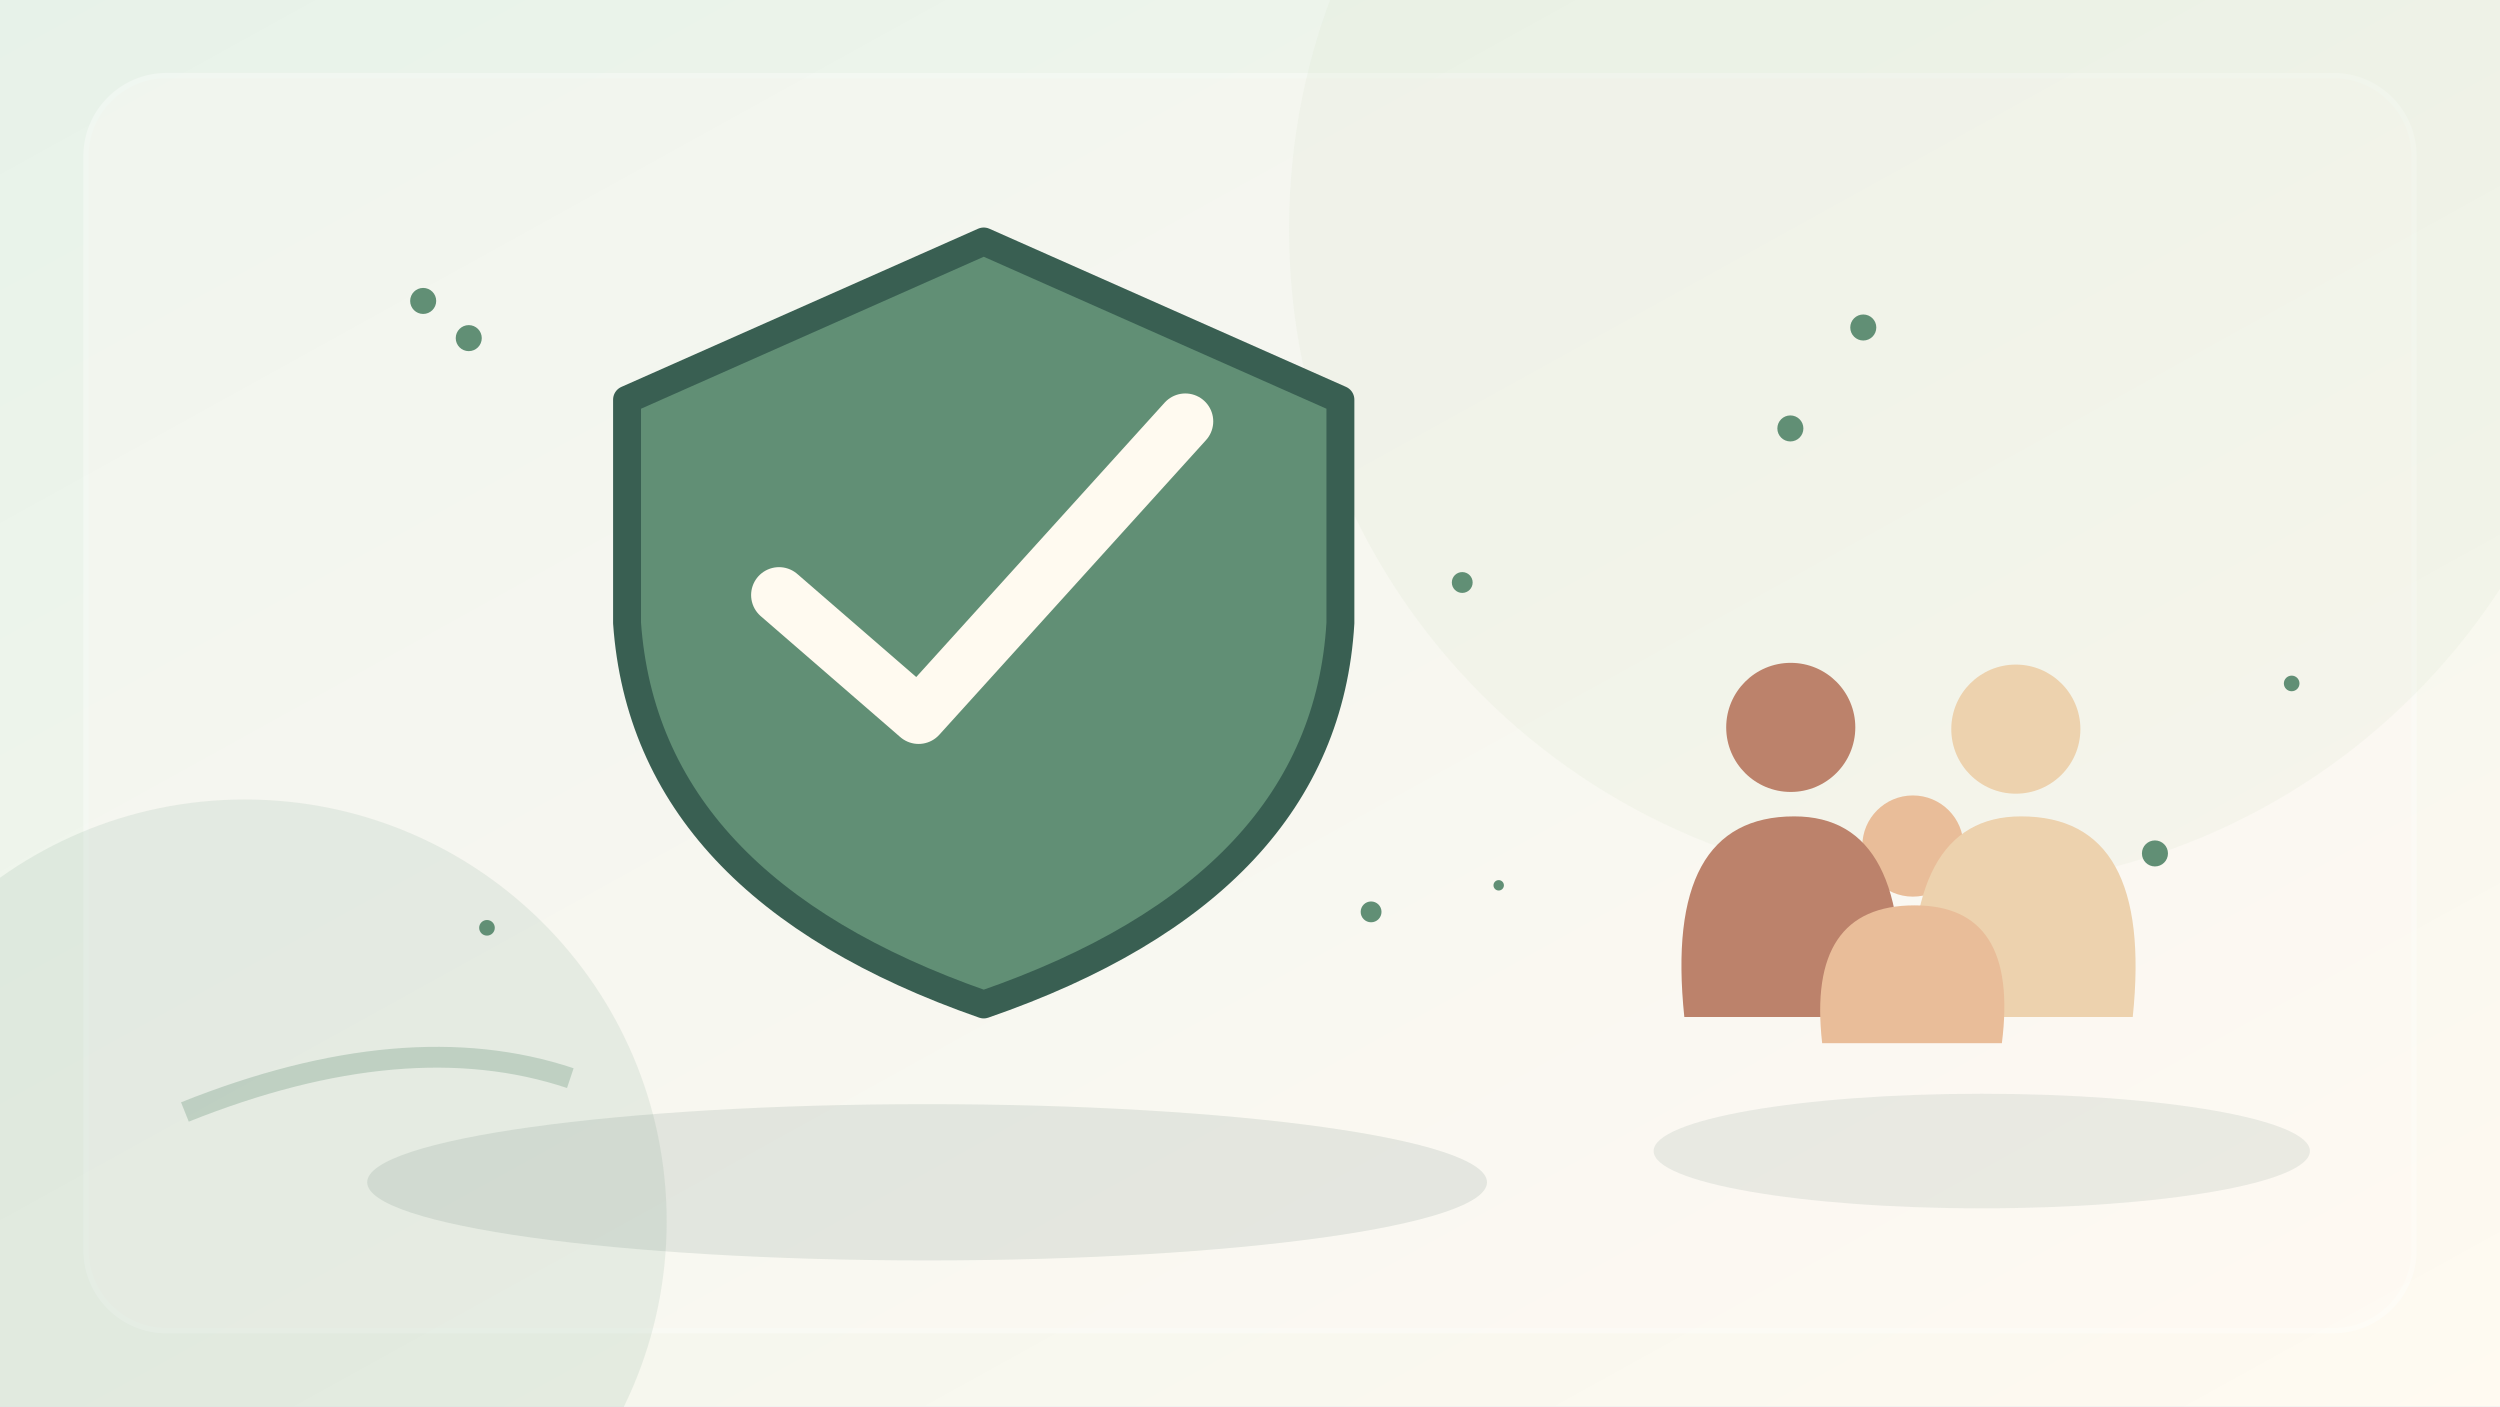
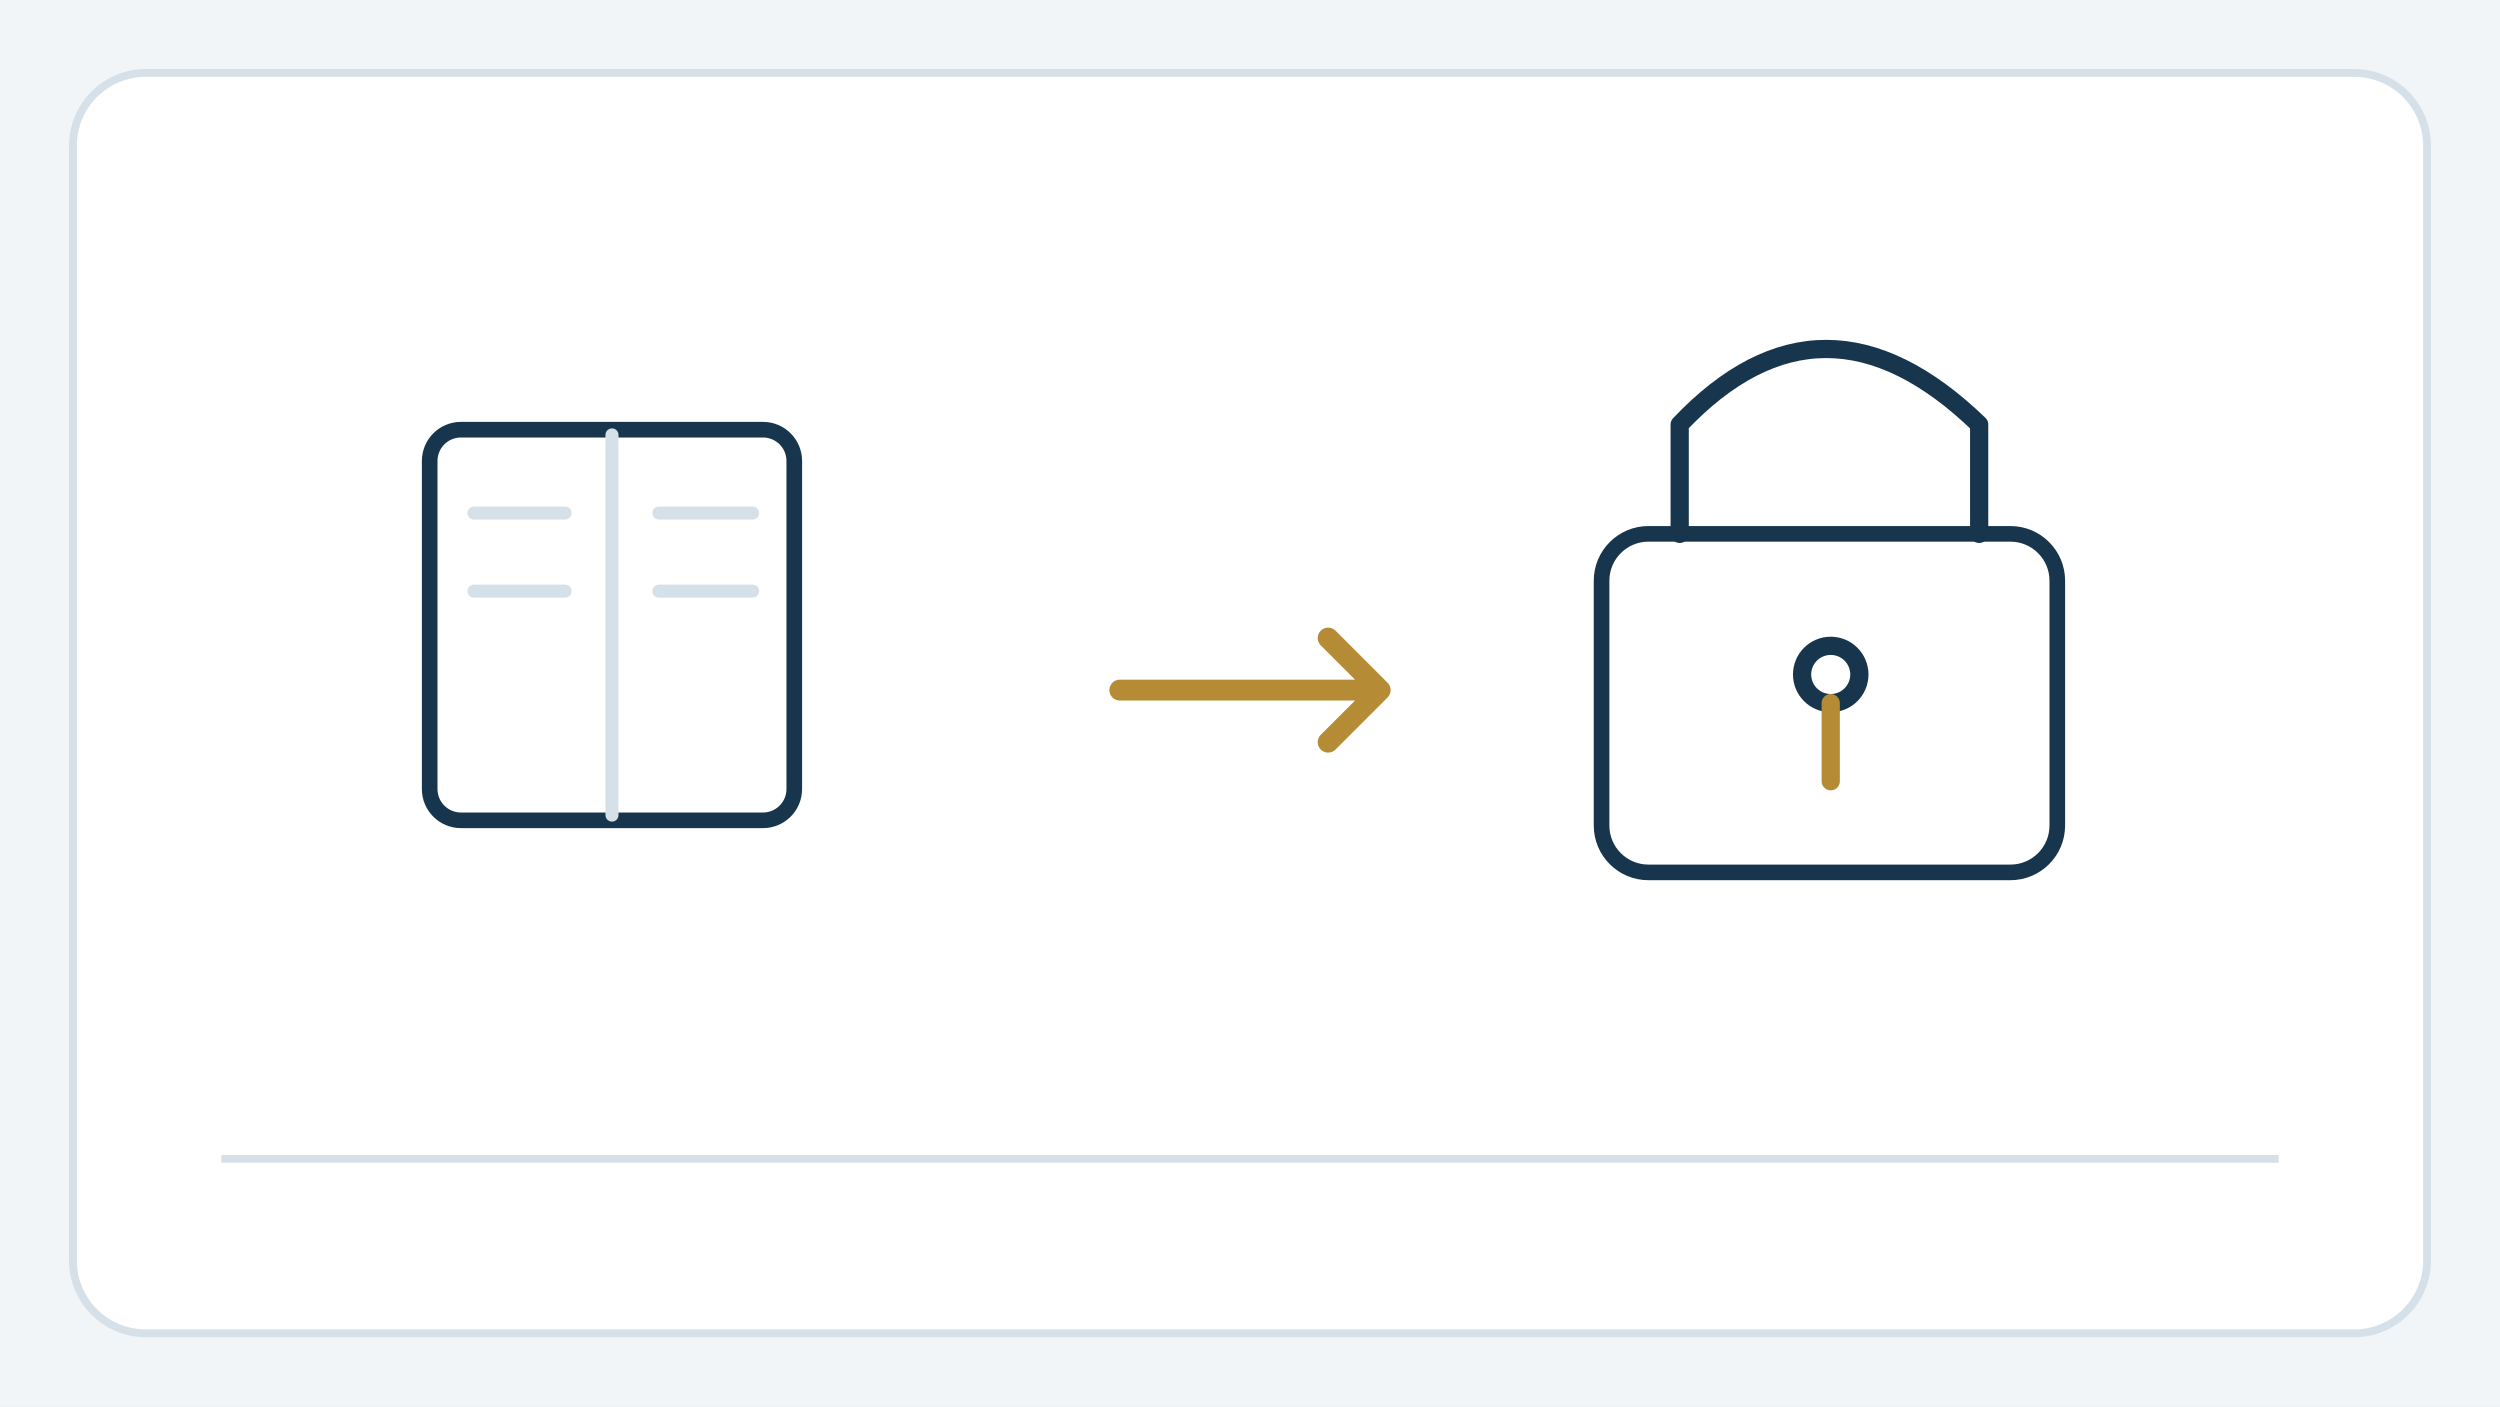
- <svg xmlns="http://www.w3.org/2000/svg" width="960" height="540" viewBox="0 0 960 540" role="img" aria-label="Autorska ilustracja: Ochrona dzieci przed krzywdzeniem">
-   <defs>
-     <linearGradient id="background" x1="0" y1="0" x2="1" y2="1">
-       <stop offset="0" stop-color="#e7f2e9" />
-       <stop offset="1" stop-color="#fffaf1" />
-     </linearGradient>
-   </defs>
-   <rect width="960" height="540" fill="url(#background)" />
-   <rect x="33" y="29" width="894" height="482" rx="31" fill="#fffaf7" opacity=".35" stroke="#fff" stroke-width="2" />
-   <circle cx="748" cy="88" r="253" fill="#d2dfc5" opacity=".16" />
-   <circle cx="94" cy="469" r="162" fill="#618f75" opacity=".12" />
-   <circle cx="187" cy="356.28" r="3" fill="#618f75" stroke="none" stroke-width="4" />
-   <circle cx="687.5" cy="164.52" r="5" fill="#618f75" stroke="none" stroke-width="4" />
-   <circle cx="180" cy="129.84" r="5" fill="#618f75" stroke="none" stroke-width="4" />
-   <circle cx="348" cy="321.6" r="3" fill="#618f75" stroke="none" stroke-width="4" />
-   <circle cx="561.5" cy="223.68" r="4" fill="#618f75" stroke="none" stroke-width="4" />
-   <circle cx="407.5" cy="339.96" r="3" fill="#618f75" stroke="none" stroke-width="4" />
-   <circle cx="162.5" cy="115.56" r="5" fill="#618f75" stroke="none" stroke-width="4" />
-   <circle cx="264" cy="162.48" r="4" fill="#618f75" stroke="none" stroke-width="4" />
-   <circle cx="827.5" cy="327.72" r="5" fill="#618f75" stroke="none" stroke-width="4" />
-   <circle cx="526.5" cy="350.16" r="4" fill="#618f75" stroke="none" stroke-width="4" />
-   <circle cx="880" cy="262.44" r="3" fill="#618f75" stroke="none" stroke-width="4" />
-   <circle cx="299" cy="186.96" r="3" fill="#618f75" stroke="none" stroke-width="4" />
-   <circle cx="414.5" cy="366.48" r="2" fill="#618f75" stroke="none" stroke-width="4" />
-   <circle cx="575.5" cy="339.96" r="2" fill="#618f75" stroke="none" stroke-width="4" />
-   <circle cx="715.5" cy="125.76" r="5" fill="#618f75" stroke="none" stroke-width="4" />
-   <ellipse cx="356" cy="454" rx="215" ry="30" fill="#395f52" opacity=".12" />
-   <ellipse cx="761" cy="442" rx="126" ry="22" fill="#395f52" opacity=".10" />
-   <g transform="translate(186 57) scale(1.191)">
-     <path d="M161 30L276 81v72q-5 85-115 123Q52 238 46 153V81Z" fill="#618f75" stroke="#395f52" stroke-width="9" stroke-linejoin="round" stroke-linecap="round" />
-     <path d="M95 144l45 39 86-95" fill="none" stroke="#fffaf0" stroke-width="18" stroke-linejoin="round" stroke-linecap="round" />
+ <svg xmlns="http://www.w3.org/2000/svg" width="960" height="540" viewBox="0 0 960 540" role="img" aria-label="Ochrona dzieci przed krzywdzeniem — książka i ochrona">
+   <rect width="960" height="540" fill="#f1f5f8" />
+   <rect x="28" y="28" width="904" height="484" rx="28" fill="#fff" stroke="#d6e0e8" stroke-width="3" />
+   <g transform="translate(85 85)">
+     <rect x="80" y="80" width="140" height="150" rx="12" fill="#fff" stroke="#17364d" stroke-width="6" />
+     <path d="M150 82V228 M97 112H132 M168 112H204 M97 142H132 M168 142H204" fill="none" stroke="#d6e0e8" stroke-width="5" stroke-linecap="round" stroke-linejoin="round" />
  </g>
-   <g transform="translate(624 215) scale(0.670)">
-     <circle cx="95" cy="96" r="37" fill="#bc826b" stroke="none" stroke-width="4" />
-     <circle cx="224" cy="97" r="37" fill="#edd2ae" stroke="none" stroke-width="4" />
-     <circle cx="165" cy="164" r="29" fill="#e9bd99" stroke="none" stroke-width="4" />
-     <path d="M34 262q-12-115 63-115q68 0 60 115" fill="#bc826b" stroke="none" stroke-width="5" stroke-linejoin="round" stroke-linecap="round" />
-     <path d="M165 262q-6-115 62-115q76 0 64 115" fill="#edd2ae" stroke="none" stroke-width="5" stroke-linejoin="round" stroke-linecap="round" />
-     <path d="M113 277q-9-79 53-79q60 0 50 79" fill="#e9bd99" stroke="none" stroke-width="5" stroke-linejoin="round" stroke-linecap="round" />
+   <g transform="translate(545 85)">
+     <rect x="70" y="120" width="175" height="130" rx="18" fill="#fff" stroke="#17364d" stroke-width="6" />
+     <path d="M100 120V78Q155 20 215 78V120" fill="none" stroke="#17364d" stroke-width="7" stroke-linecap="round" stroke-linejoin="round" />
+     <circle cx="158" cy="174" r="11" fill="none" stroke="#17364d" stroke-width="7" />
+     <path d="M158 185V215" fill="none" stroke="#b68b36" stroke-width="7" stroke-linecap="round" stroke-linejoin="round" />
  </g>
-   <path d="M71 427q85-34 148-13" fill="none" stroke="#618f75" opacity=".29" stroke-width="8" />
+   <path d="M430 265H530 M510 245L530 265L510 285" fill="none" stroke="#b68b36" stroke-width="8" stroke-linecap="round" stroke-linejoin="round" />
+   <path d="M85 445H875" fill="none" stroke="#d6e0e8" stroke-width="3" />
</svg>
